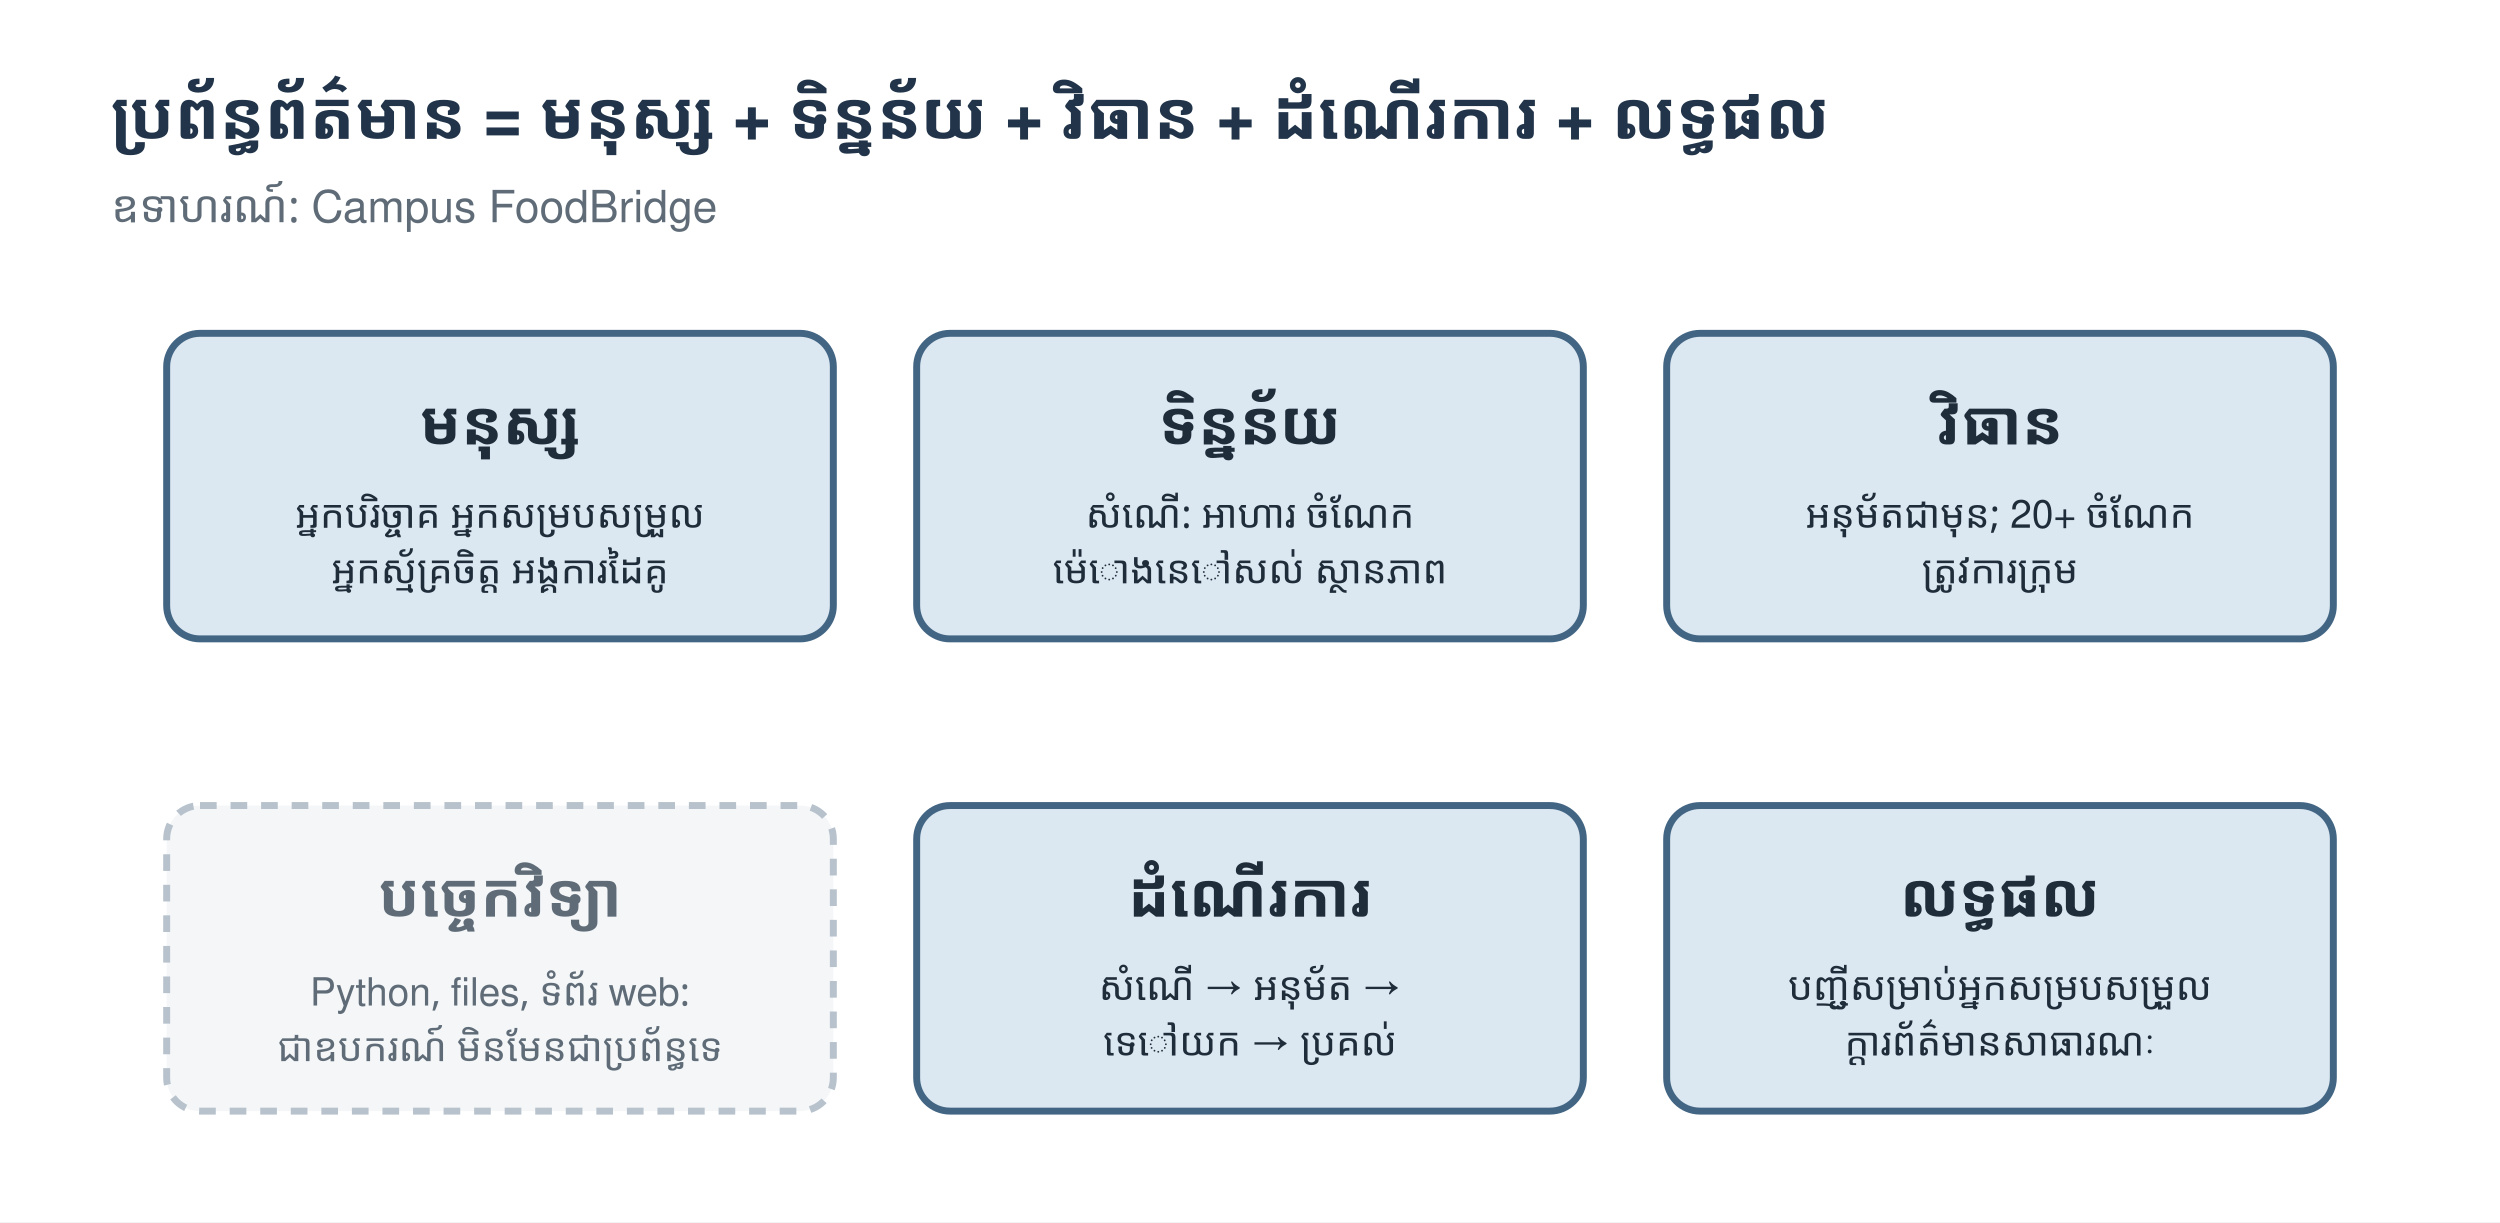
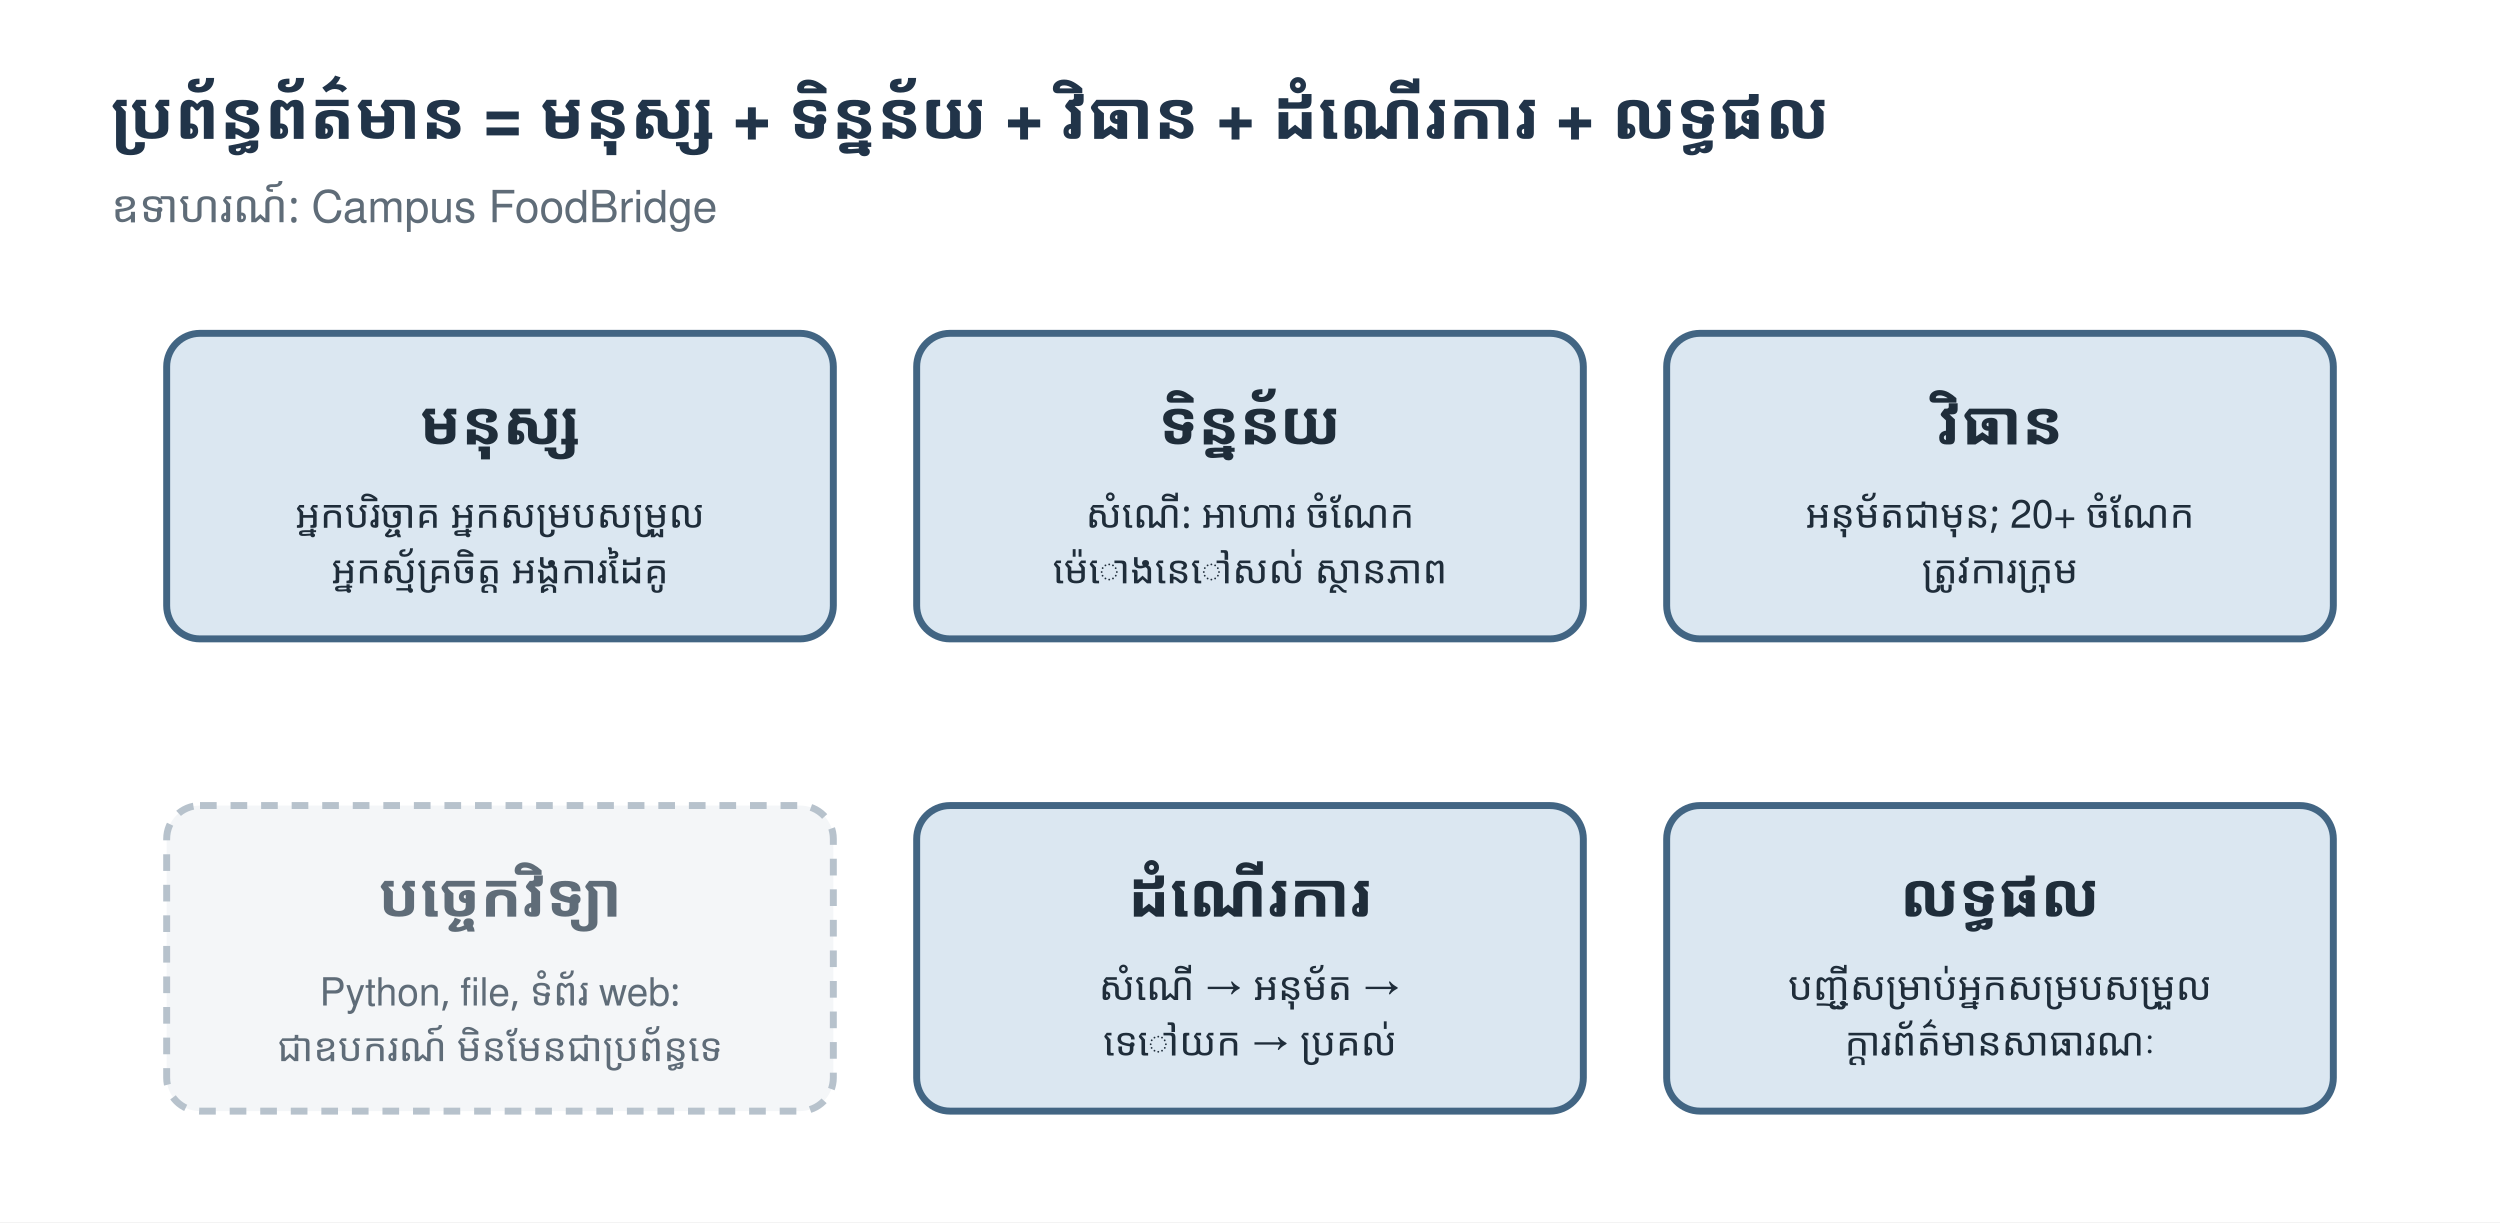
<svg xmlns="http://www.w3.org/2000/svg" width="900" height="440" viewBox="0 0 900 440" role="img" font-family="system-ui, -apple-system, 'Segoe UI', 'Noto Sans Khmer', 'Khmer Sangam MN', 'Khmer UI', 'Khmer OS Battambang', Helvetica, Arial, sans-serif">
  <rect width="900" height="440" fill="#ffffff" />
  <defs>
    <marker id="arrow" viewBox="0 0 10 10" refX="9" refY="5" markerWidth="7" markerHeight="7" orient="auto-start-reverse">
      <path d="M0,0 L10,5 L0,10 z" fill="#5f6c78" />
    </marker>
  </defs>
  <text x="40" y="50" font-size="24" font-weight="700" fill="#213449" text-anchor="start">ប្រព័ន្ធព័ត៌មាន = មនុស្ស + ទិន្នន័យ + វិធាន + ដំណើរការ + លទ្ធផល</text>
  <text x="40" y="80" font-size="16" font-weight="400" fill="#5f6c78" text-anchor="start">ឧទាហរណ៍: Campus FoodBridge</text>
  <rect x="60" y="120" width="240" height="110" rx="12" fill="#dbe7f1" stroke="#426583" stroke-width="2.5" />
  <text x="180.0" y="181.0" text-anchor="middle" font-size="19" font-weight="700" fill="#1f2d3a" />
  <text x="180" y="160" font-size="22" font-weight="700" fill="#1f2d3a" text-anchor="middle">មនុស្ស</text>
  <text x="180" y="190" font-size="14" font-weight="400" fill="#1f2d3a" text-anchor="middle">អ្នកបរិច្ចាគ អ្នកសម្របសម្រួល</text>
  <text x="180" y="210" font-size="14" font-weight="400" fill="#1f2d3a" text-anchor="middle">អ្នកស្ម័គ្រចិត្ត អង្គការដៃគូ</text>
  <rect x="330" y="120" width="240" height="110" rx="12" fill="#dbe7f1" stroke="#426583" stroke-width="2.5" />
  <text x="450.0" y="181.0" text-anchor="middle" font-size="19" font-weight="700" fill="#1f2d3a" />
  <text x="450" y="160" font-size="22" font-weight="700" fill="#1f2d3a" text-anchor="middle">ទិន្នន័យ</text>
  <text x="450" y="190" font-size="14" font-weight="400" fill="#1f2d3a" text-anchor="middle">សំណើ: អាហារ ចំណែក</text>
  <text x="450" y="210" font-size="14" font-weight="400" fill="#1f2d3a" text-anchor="middle">ម៉ោងនៅសល់ ស្ថានភាព</text>
  <rect x="600" y="120" width="240" height="110" rx="12" fill="#dbe7f1" stroke="#426583" stroke-width="2.5" />
  <text x="720.0" y="181.0" text-anchor="middle" font-size="19" font-weight="700" fill="#1f2d3a" />
  <text x="720" y="160" font-size="22" font-weight="700" fill="#1f2d3a" text-anchor="middle">វិធាន</text>
  <text x="720" y="190" font-size="14" font-weight="400" fill="#1f2d3a" text-anchor="middle">អនុម័តជាមុន; 20+ ចំណែក</text>
  <text x="720" y="210" font-size="14" font-weight="400" fill="#1f2d3a" text-anchor="middle">ត្រូវការក្រុម</text>
  <rect x="330" y="290" width="240" height="110" rx="12" fill="#dbe7f1" stroke="#426583" stroke-width="2.5" />
  <text x="450.0" y="351.0" text-anchor="middle" font-size="19" font-weight="700" fill="#1f2d3a" />
  <text x="450" y="330" font-size="22" font-weight="700" fill="#1f2d3a" text-anchor="middle">ដំណើរការ</text>
  <text x="450" y="360" font-size="14" font-weight="400" fill="#1f2d3a" text-anchor="middle">សំណើ → អនុម័ត →</text>
  <text x="450" y="380" font-size="14" font-weight="400" fill="#1f2d3a" text-anchor="middle">ទៅយក → ប្រគល់</text>
  <rect x="600" y="290" width="240" height="110" rx="12" fill="#dbe7f1" stroke="#426583" stroke-width="2.5" />
  <text x="720.0" y="351.0" text-anchor="middle" font-size="19" font-weight="700" fill="#1f2d3a" />
  <text x="720" y="330" font-size="22" font-weight="700" fill="#1f2d3a" text-anchor="middle">លទ្ធផល</text>
  <text x="720" y="360" font-size="14" font-weight="400" fill="#1f2d3a" text-anchor="middle">បញ្ជីសម្រាប់អ្នកសម្របសម្រួល</text>
  <text x="720" y="380" font-size="14" font-weight="400" fill="#1f2d3a" text-anchor="middle">ក្ដារព័ត៌មានសាធារណៈ</text>
  <rect x="60" y="290" width="240" height="110" rx="12" fill="#f4f6f8" stroke="#b7c2cc" stroke-width="2.5" stroke-dasharray="6 5" />
  <text x="180.0" y="351.0" text-anchor="middle" font-size="19" font-weight="700" fill="#5f6c78" />
  <text x="180" y="330" font-size="22" font-weight="700" fill="#5f6c78" text-anchor="middle">បច្ចេកវិទ្យា</text>
-   <text x="180" y="362" font-size="14" font-weight="400" fill="#5f6c78" text-anchor="middle">Python, files, ទំព័រ web:</text>
+   <text x="180" y="362" font-size="14" font-weight="400" fill="#5f6c78" text-anchor="middle">Python, file, ទំព័រ web:</text>
  <text x="180" y="382" font-size="14" font-weight="400" fill="#5f6c78" text-anchor="middle">ជាឧបករណ៍ មិនមែនជាប្រព័ន្ធទេ</text>
</svg>
